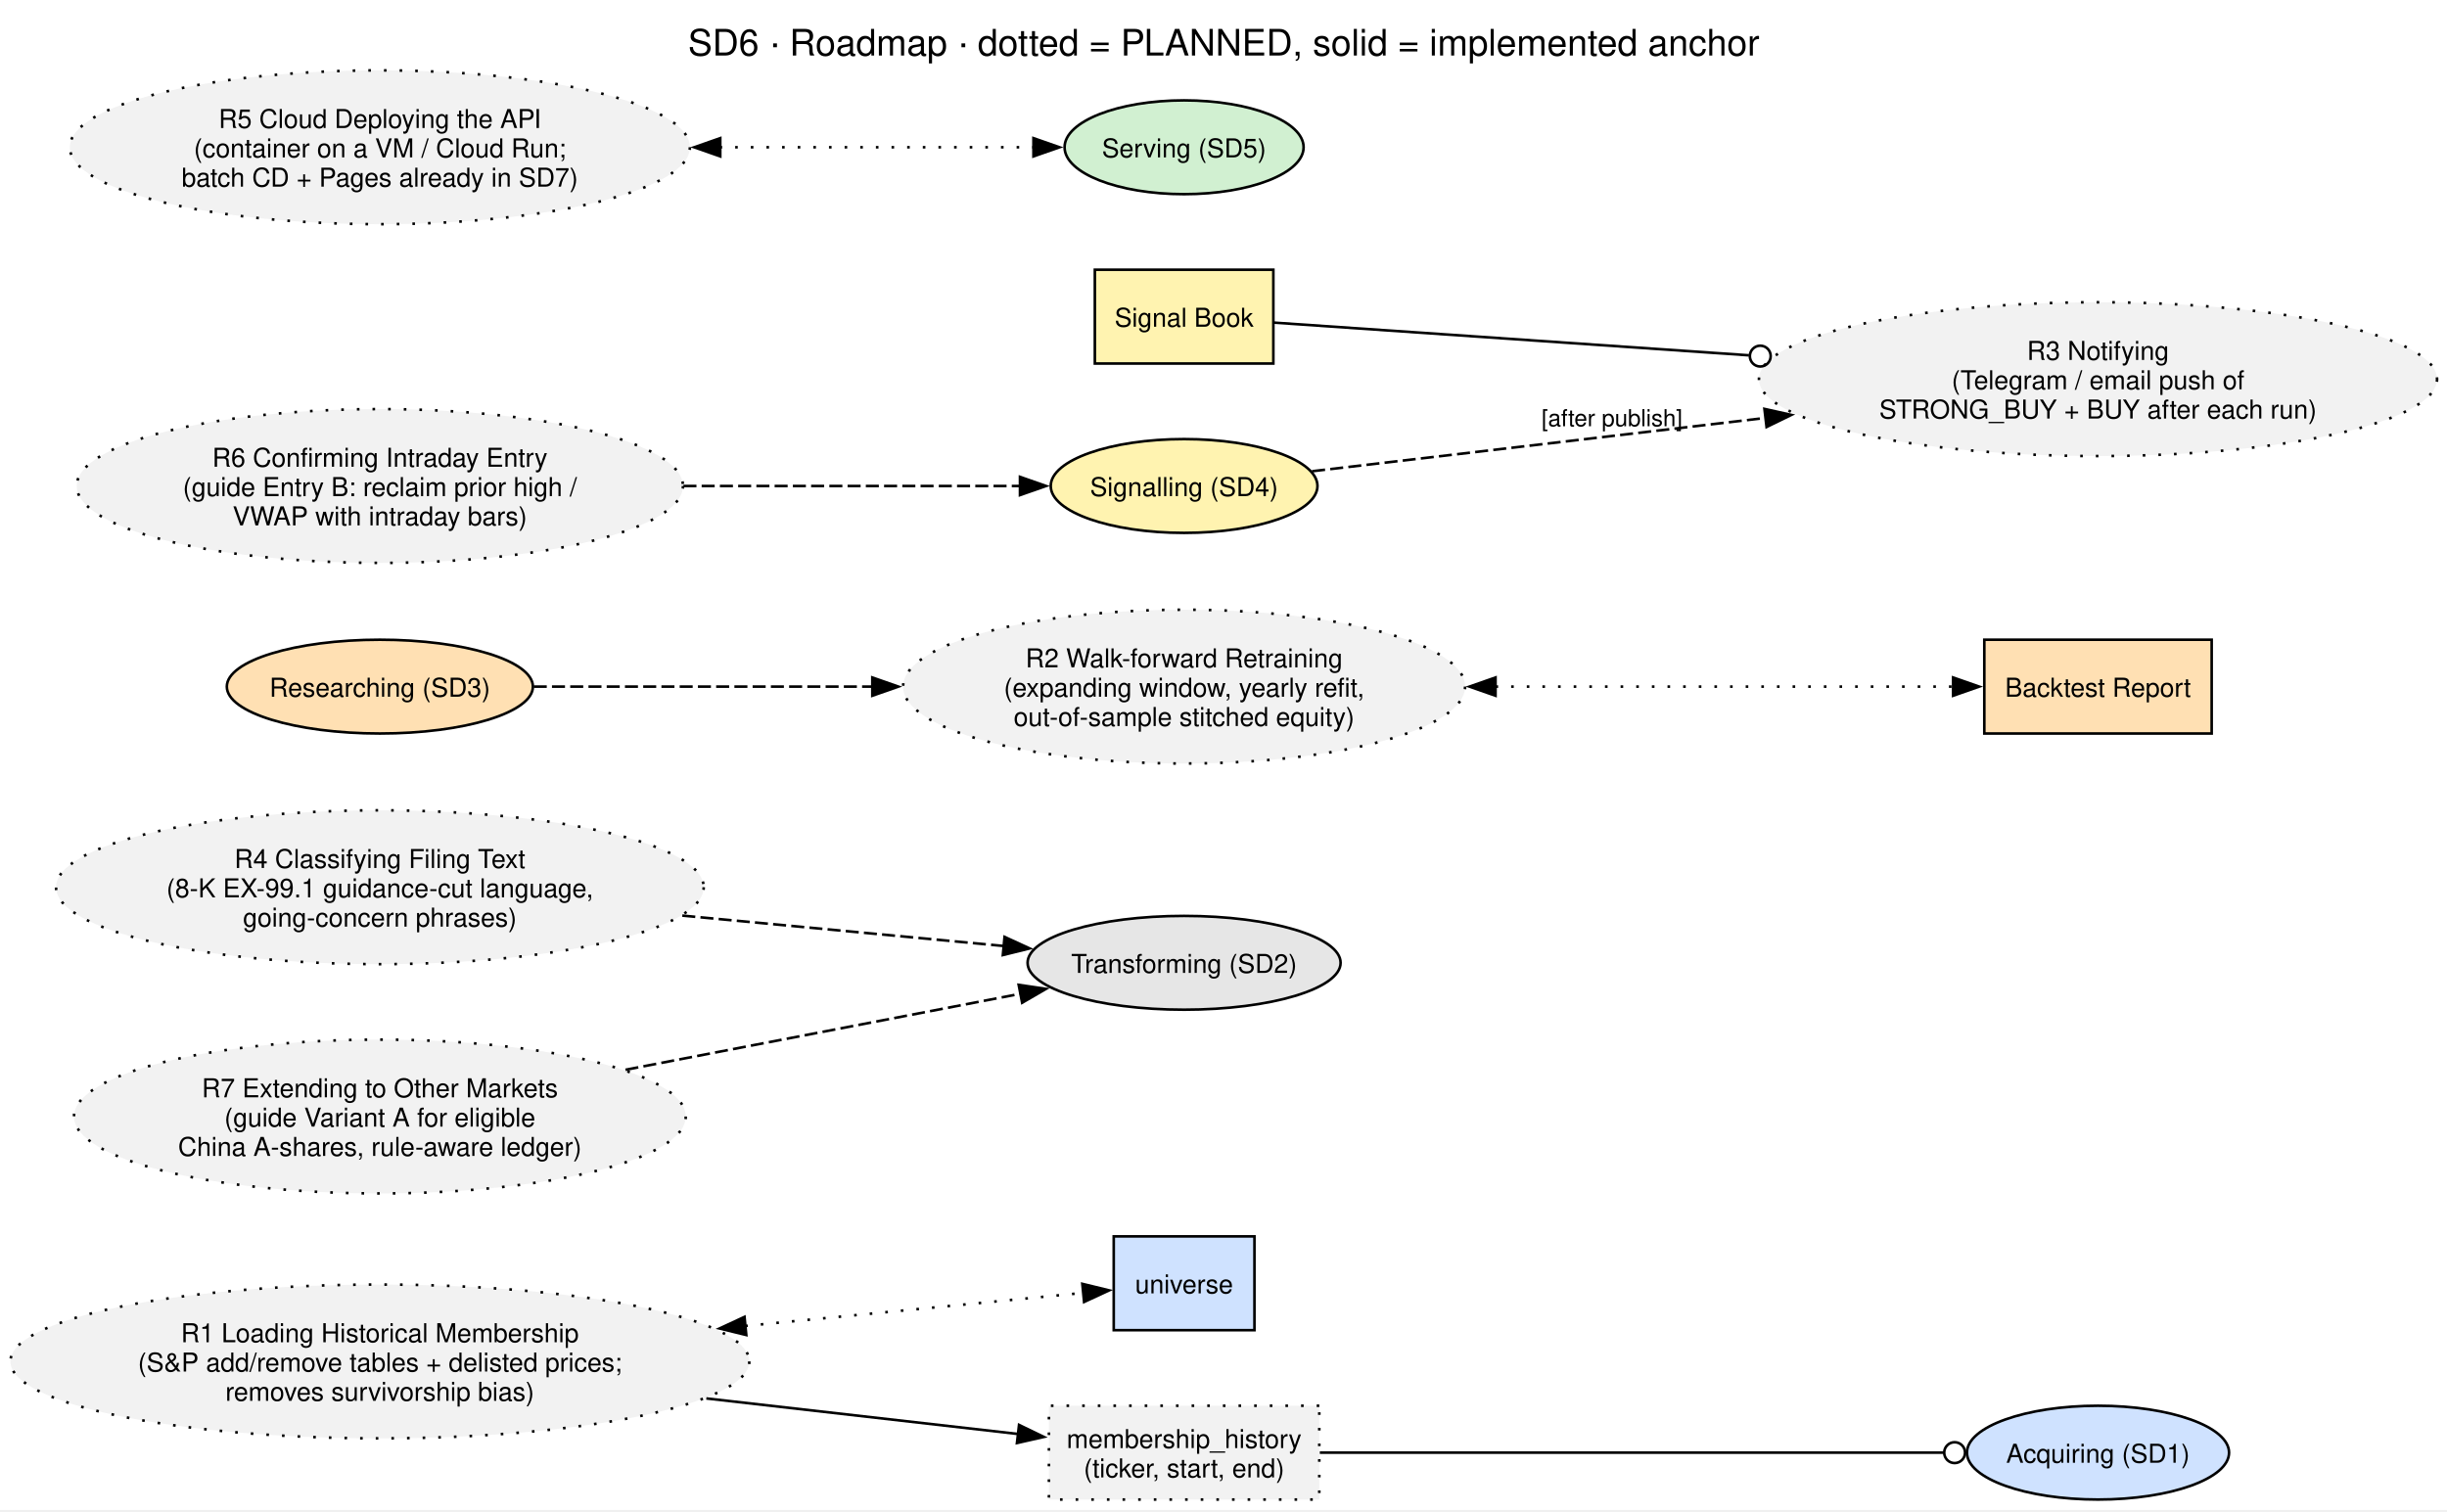
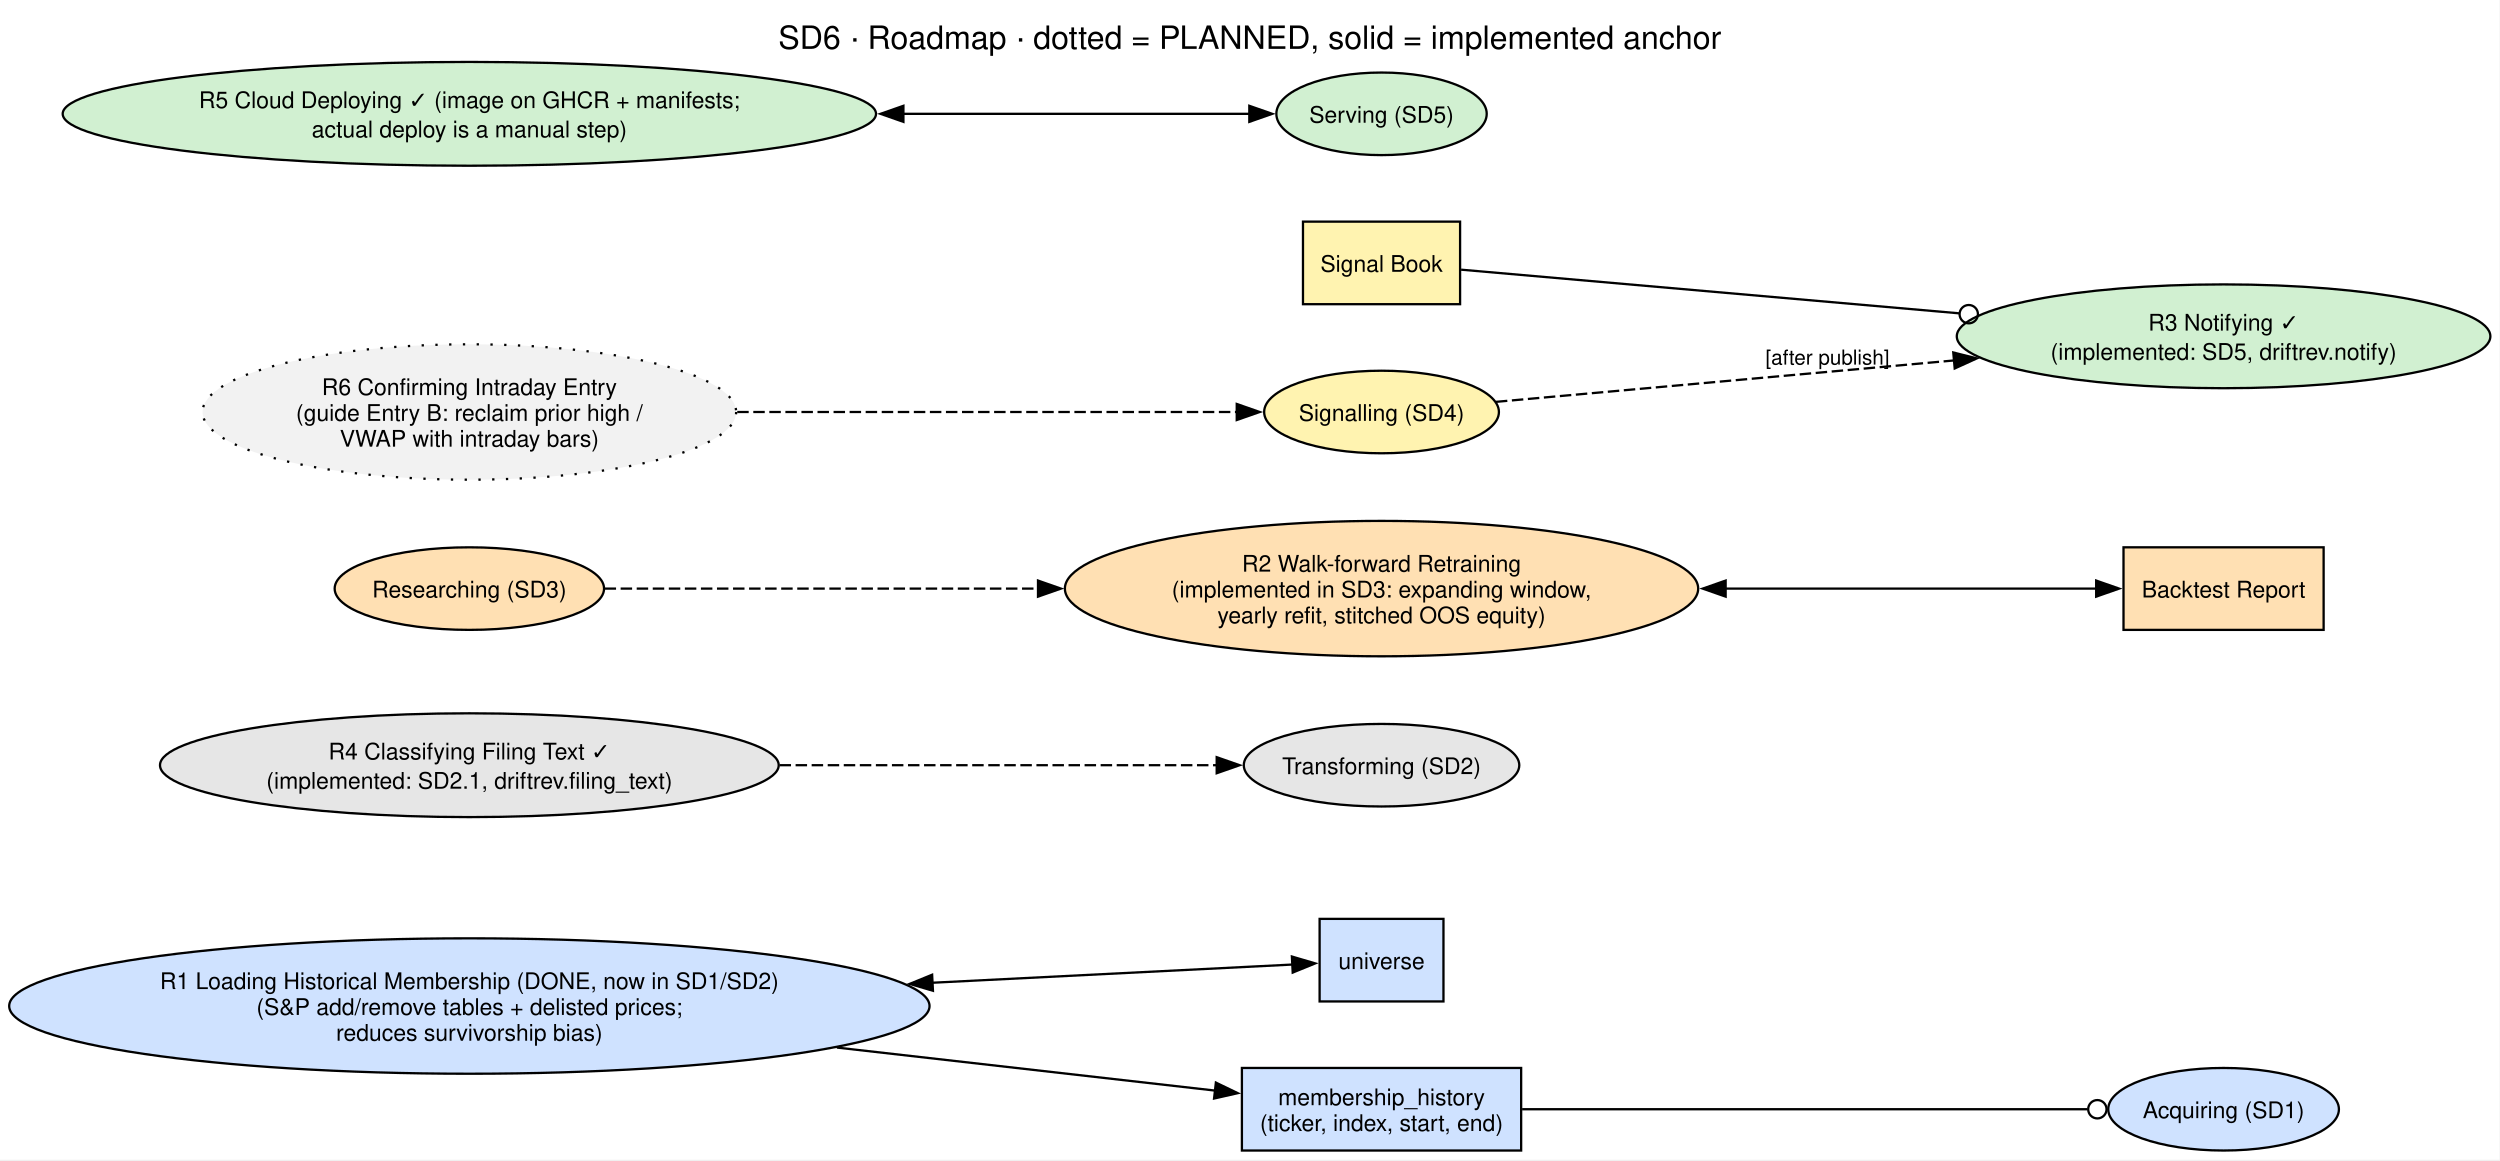
- <svg xmlns="http://www.w3.org/2000/svg" width="939pt" height="580pt" viewBox="0.00 0.00 939.00 580.00">
-   <g id="graph0" class="graph" transform="scale(1 1) rotate(0) translate(4 575.52)">
-     <polygon fill="white" stroke="none" points="-4,4 -4,-575.52 935.18,-575.52 935.18,4 -4,4" />
-     <text xml:space="preserve" text-anchor="middle" x="465.59" y="-554.22" font-family="Helvetica,sans-Serif" font-size="14.00">SD6 · Roadmap · dotted = PLANNED, solid = implemented anchor</text>
+ <svg xmlns="http://www.w3.org/2000/svg" width="1090pt" height="506pt" viewBox="0.00 0.00 1090.00 506.00">
+   <g id="graph0" class="graph" transform="scale(1 1) rotate(0) translate(4 501.63)">
+     <polygon fill="white" stroke="none" points="-4,4 -4,-501.63 1085.8,-501.63 1085.8,4 -4,4" />
+     <text xml:space="preserve" text-anchor="middle" x="540.9" y="-480.33" font-family="Helvetica,sans-Serif" font-size="14.00">SD6 · Roadmap · dotted = PLANNED, solid = implemented anchor</text>
    <g id="node1" class="node">
-       <ellipse fill="#cfe2ff" stroke="black" cx="801.08" cy="-18" rx="50.29" ry="18" />
-       <text xml:space="preserve" text-anchor="middle" x="801.08" y="-14.12" font-family="Helvetica,sans-Serif" font-size="10.00">Acquiring (SD1)</text>
+       <ellipse fill="#cfe2ff" stroke="black" cx="965.48" cy="-18" rx="50.29" ry="18" />
+       <text xml:space="preserve" text-anchor="middle" x="965.48" y="-14.12" font-family="Helvetica,sans-Serif" font-size="10.00">Acquiring (SD1)</text>
    </g>
    <g id="node2" class="node">
-       <ellipse fill="#e6e6e6" stroke="black" cx="450.38" cy="-206" rx="60.06" ry="18" />
-       <text xml:space="preserve" text-anchor="middle" x="450.38" y="-202.12" font-family="Helvetica,sans-Serif" font-size="10.00">Transforming (SD2)</text>
+       <ellipse fill="#e6e6e6" stroke="black" cx="598.35" cy="-168" rx="60.06" ry="18" />
+       <text xml:space="preserve" text-anchor="middle" x="598.35" y="-164.12" font-family="Helvetica,sans-Serif" font-size="10.00">Transforming (SD2)</text>
    </g>
    <g id="node3" class="node">
-       <ellipse fill="#ffe0b3" stroke="black" cx="141.77" cy="-312" rx="58.73" ry="18" />
-       <text xml:space="preserve" text-anchor="middle" x="141.77" y="-308.12" font-family="Helvetica,sans-Serif" font-size="10.00">Researching (SD3)</text>
+       <ellipse fill="#ffe0b3" stroke="black" cx="200.64" cy="-245" rx="58.73" ry="18" />
+       <text xml:space="preserve" text-anchor="middle" x="200.64" y="-241.12" font-family="Helvetica,sans-Serif" font-size="10.00">Researching (SD3)</text>
    </g>
    <g id="node11" class="node">
-       <ellipse fill="#f2f2f2" stroke="black" stroke-dasharray="1,5" cx="450.38" cy="-312" rx="107.83" ry="29.52" />
-       <text xml:space="preserve" text-anchor="middle" x="450.38" y="-319.38" font-family="Helvetica,sans-Serif" font-size="10.00">R2 Walk-forward Retraining</text>
-       <text xml:space="preserve" text-anchor="middle" x="450.38" y="-308.12" font-family="Helvetica,sans-Serif" font-size="10.00">(expanding window, yearly refit,</text>
-       <text xml:space="preserve" text-anchor="middle" x="450.38" y="-296.88" font-family="Helvetica,sans-Serif" font-size="10.00">out-of-sample stitched equity)</text>
+       <ellipse fill="#ffe0b3" stroke="black" cx="598.35" cy="-245" rx="138.06" ry="29.52" />
+       <text xml:space="preserve" text-anchor="middle" x="598.35" y="-252.38" font-family="Helvetica,sans-Serif" font-size="10.00">R2 Walk-forward Retraining</text>
+       <text xml:space="preserve" text-anchor="middle" x="598.35" y="-241.12" font-family="Helvetica,sans-Serif" font-size="10.00">(implemented in SD3: expanding window,</text>
+       <text xml:space="preserve" text-anchor="middle" x="598.35" y="-229.88" font-family="Helvetica,sans-Serif" font-size="10.00">yearly refit, stitched OOS equity)</text>
    </g>
    <g id="edge4" class="edge">
-       <path fill="none" stroke="black" stroke-dasharray="5,2" d="M200.81,-312C237.54,-312 286.36,-312 331,-312" />
-       <polygon fill="black" stroke="black" points="330.74,-315.5 340.74,-312 330.74,-308.5 330.74,-315.5" />
+       <path fill="none" stroke="black" stroke-dasharray="5,2" d="M259.6,-245C309.22,-245 382.87,-245 448.74,-245" />
+       <polygon fill="black" stroke="black" points="448.57,-248.5 458.57,-245 448.57,-241.5 448.57,-248.5" />
    </g>
    <g id="node4" class="node">
-       <ellipse fill="#fff3b0" stroke="black" cx="450.38" cy="-389" rx="51.18" ry="18" />
-       <text xml:space="preserve" text-anchor="middle" x="450.38" y="-385.12" font-family="Helvetica,sans-Serif" font-size="10.00">Signalling (SD4)</text>
+       <ellipse fill="#fff3b0" stroke="black" cx="598.35" cy="-322" rx="51.18" ry="18" />
+       <text xml:space="preserve" text-anchor="middle" x="598.35" y="-318.12" font-family="Helvetica,sans-Serif" font-size="10.00">Signalling (SD4)</text>
    </g>
    <g id="node12" class="node">
-       <ellipse fill="#f2f2f2" stroke="black" stroke-dasharray="1,5" cx="801.08" cy="-430" rx="130.11" ry="29.52" />
-       <text xml:space="preserve" text-anchor="middle" x="801.08" y="-437.38" font-family="Helvetica,sans-Serif" font-size="10.00">R3 Notifying</text>
-       <text xml:space="preserve" text-anchor="middle" x="801.08" y="-426.12" font-family="Helvetica,sans-Serif" font-size="10.00">(Telegram / email push of</text>
-       <text xml:space="preserve" text-anchor="middle" x="801.08" y="-414.88" font-family="Helvetica,sans-Serif" font-size="10.00">STRONG_BUY + BUY after each run)</text>
+       <ellipse fill="#d1f0d1" stroke="black" cx="965.48" cy="-355" rx="116.32" ry="22.63" />
+       <text xml:space="preserve" text-anchor="middle" x="965.48" y="-357.5" font-family="Helvetica,sans-Serif" font-size="10.00">R3 Notifying ✓</text>
+       <text xml:space="preserve" text-anchor="middle" x="965.48" y="-344.75" font-family="Helvetica,sans-Serif" font-size="10.00">(implemented: SD5, driftrev.notify)</text>
    </g>
    <g id="edge6" class="edge">
-       <path fill="none" stroke="black" stroke-dasharray="5,2" d="M499.5,-394.66C544.35,-399.93 613.22,-408.03 673.73,-415.14" />
-       <polygon fill="black" stroke="black" points="673.07,-418.59 683.41,-416.28 673.89,-411.64 673.07,-418.59" />
-       <text xml:space="preserve" text-anchor="middle" x="614.59" y="-411.93" font-family="Helvetica,sans-Serif" font-size="9.00">[after publish]</text>
+       <path fill="none" stroke="black" stroke-dasharray="5,2" d="M648.21,-326.42C699.11,-331.02 780.7,-338.39 848.26,-344.5" />
+       <polygon fill="black" stroke="black" points="847.62,-347.95 857.89,-345.37 848.25,-340.98 847.62,-347.95" />
+       <text xml:space="preserve" text-anchor="middle" x="792.78" y="-342.66" font-family="Helvetica,sans-Serif" font-size="9.00">[after publish]</text>
    </g>
    <g id="node5" class="node">
-       <ellipse fill="#d1f0d1" stroke="black" cx="450.38" cy="-519" rx="45.86" ry="18" />
-       <text xml:space="preserve" text-anchor="middle" x="450.38" y="-515.12" font-family="Helvetica,sans-Serif" font-size="10.00">Serving (SD5)</text>
+       <ellipse fill="#d1f0d1" stroke="black" cx="598.35" cy="-452" rx="45.86" ry="18" />
+       <text xml:space="preserve" text-anchor="middle" x="598.35" y="-448.12" font-family="Helvetica,sans-Serif" font-size="10.00">Serving (SD5)</text>
    </g>
    <g id="node6" class="node">
-       <polygon fill="#cfe2ff" stroke="black" points="477.38,-101 423.38,-101 423.38,-65 477.38,-65 477.38,-101" />
-       <text xml:space="preserve" text-anchor="middle" x="450.38" y="-79.12" font-family="Helvetica,sans-Serif" font-size="10.00">universe</text>
+       <polygon fill="#cfe2ff" stroke="black" points="625.35,-101 571.35,-101 571.35,-65 625.35,-65 625.35,-101" />
+       <text xml:space="preserve" text-anchor="middle" x="598.35" y="-79.12" font-family="Helvetica,sans-Serif" font-size="10.00">universe</text>
    </g>
    <g id="node7" class="node">
-       <polygon fill="#ffe0b3" stroke="black" points="844.7,-330 757.45,-330 757.45,-294 844.7,-294 844.7,-330" />
-       <text xml:space="preserve" text-anchor="middle" x="801.08" y="-308.12" font-family="Helvetica,sans-Serif" font-size="10.00">Backtest Report</text>
+       <polygon fill="#ffe0b3" stroke="black" points="1009.1,-263 921.85,-263 921.85,-227 1009.1,-227 1009.1,-263" />
+       <text xml:space="preserve" text-anchor="middle" x="965.48" y="-241.12" font-family="Helvetica,sans-Serif" font-size="10.00">Backtest Report</text>
    </g>
    <g id="node8" class="node">
-       <polygon fill="#fff3b0" stroke="black" points="484.63,-472 416.13,-472 416.13,-436 484.63,-436 484.63,-472" />
-       <text xml:space="preserve" text-anchor="middle" x="450.38" y="-450.12" font-family="Helvetica,sans-Serif" font-size="10.00">Signal Book</text>
+       <polygon fill="#fff3b0" stroke="black" points="632.6,-405 564.1,-405 564.1,-369 632.6,-369 632.6,-405" />
+       <text xml:space="preserve" text-anchor="middle" x="598.35" y="-383.12" font-family="Helvetica,sans-Serif" font-size="10.00">Signal Book</text>
    </g>
    <g id="edge7" class="edge">
-       <path fill="none" stroke="black" d="M484.82,-451.7C526.74,-448.81 601.14,-443.69 667.13,-439.15" />
-       <ellipse fill="none" stroke="black" cx="671.48" cy="-438.85" rx="4" ry="4" />
+       <path fill="none" stroke="black" d="M633.04,-384.05C682,-379.76 775.15,-371.59 850.27,-365.01" />
+       <ellipse fill="none" stroke="black" cx="854.38" cy="-364.65" rx="4" ry="4" />
    </g>
    <g id="node9" class="node">
-       <ellipse fill="#f2f2f2" stroke="black" stroke-dasharray="1,5" cx="141.77" cy="-53" rx="141.77" ry="29.52" />
-       <text xml:space="preserve" text-anchor="middle" x="141.77" y="-60.38" font-family="Helvetica,sans-Serif" font-size="10.00">R1 Loading Historical Membership</text>
-       <text xml:space="preserve" text-anchor="middle" x="141.77" y="-49.12" font-family="Helvetica,sans-Serif" font-size="10.00">(S&amp;P add/remove tables + delisted prices;</text>
-       <text xml:space="preserve" text-anchor="middle" x="141.77" y="-37.88" font-family="Helvetica,sans-Serif" font-size="10.00">removes survivorship bias)</text>
+       <ellipse fill="#cfe2ff" stroke="black" cx="200.64" cy="-63" rx="200.64" ry="29.52" />
+       <text xml:space="preserve" text-anchor="middle" x="200.64" y="-70.38" font-family="Helvetica,sans-Serif" font-size="10.00">R1 Loading Historical Membership (DONE, now in SD1/SD2)</text>
+       <text xml:space="preserve" text-anchor="middle" x="200.64" y="-59.12" font-family="Helvetica,sans-Serif" font-size="10.00">(S&amp;P add/remove tables + delisted prices;</text>
+       <text xml:space="preserve" text-anchor="middle" x="200.64" y="-47.88" font-family="Helvetica,sans-Serif" font-size="10.00">reduces survivorship bias)</text>
    </g>
    <g id="edge3" class="edge">
-       <path fill="none" stroke="black" stroke-dasharray="1,5" d="M281.96,-66.62C329.65,-71.28 379.17,-76.13 411.87,-79.33" />
-       <polygon fill="black" stroke="black" points="282.38,-63.14 272.09,-65.65 281.7,-70.11 282.38,-63.14" />
-       <polygon fill="black" stroke="black" points="411.32,-82.79 421.61,-80.28 412,-75.83 411.32,-82.79" />
+       <path fill="none" stroke="black" d="M402.25,-73.14C462.53,-76.19 522.47,-79.22 559.68,-81.1" />
+       <polygon fill="black" stroke="black" points="402.77,-69.66 392.6,-72.65 402.41,-76.65 402.77,-69.66" />
+       <polygon fill="black" stroke="black" points="559.26,-84.58 569.43,-81.59 559.62,-77.59 559.26,-84.58" />
    </g>
    <g id="node10" class="node">
-       <polygon fill="#f2f2f2" stroke="black" stroke-dasharray="1,5" points="502.26,-36 398.51,-36 398.51,0 502.26,0 502.26,-36" />
-       <text xml:space="preserve" text-anchor="middle" x="450.38" y="-19.75" font-family="Helvetica,sans-Serif" font-size="10.00">membership_history</text>
-       <text xml:space="preserve" text-anchor="middle" x="450.38" y="-8.5" font-family="Helvetica,sans-Serif" font-size="10.00">(ticker, start, end)</text>
+       <polygon fill="#cfe2ff" stroke="black" points="659.22,-36 537.47,-36 537.47,0 659.22,0 659.22,-36" />
+       <text xml:space="preserve" text-anchor="middle" x="598.35" y="-19.75" font-family="Helvetica,sans-Serif" font-size="10.00">membership_history</text>
+       <text xml:space="preserve" text-anchor="middle" x="598.35" y="-8.5" font-family="Helvetica,sans-Serif" font-size="10.00">(ticker, index, start, end)</text>
    </g>
    <g id="edge1" class="edge">
-       <path fill="none" stroke="black" d="M267.04,-38.81C308.2,-34.12 352.27,-29.09 386.76,-25.15" />
-       <polygon fill="black" stroke="black" points="387.04,-28.64 396.57,-24.03 386.24,-21.69 387.04,-28.64" />
+       <path fill="none" stroke="black" d="M360.88,-44.89C418.1,-38.38 479.79,-31.37 525.82,-26.13" />
+       <polygon fill="black" stroke="black" points="526.12,-29.62 535.66,-25.01 525.33,-22.67 526.12,-29.62" />
    </g>
    <g id="edge2" class="edge">
-       <path fill="none" stroke="black" d="M502.46,-18C566.18,-18 674.89,-18 741.8,-18" />
-       <ellipse fill="none" stroke="black" cx="746.06" cy="-18" rx="4" ry="4" />
+       <path fill="none" stroke="black" d="M659.64,-18C727.97,-18 838.6,-18 906.12,-18" />
+       <ellipse fill="none" stroke="black" cx="910.45" cy="-18" rx="4" ry="4" />
    </g>
    <g id="edge5" class="edge">
-       <path fill="none" stroke="black" stroke-dasharray="1,5" d="M569.88,-312C629.43,-312 698.7,-312 745.58,-312" />
-       <polygon fill="black" stroke="black" points="569.89,-308.5 559.89,-312 569.89,-315.5 569.89,-308.5" />
-       <polygon fill="black" stroke="black" points="745.48,-315.5 755.48,-312 745.48,-308.5 745.48,-315.5" />
+       <path fill="none" stroke="black" d="M748.07,-245C805.37,-245 867.29,-245 910.15,-245" />
+       <polygon fill="black" stroke="black" points="748.38,-241.5 738.38,-245 748.38,-248.5 748.38,-241.5" />
+       <polygon fill="black" stroke="black" points="909.93,-248.5 919.93,-245 909.93,-241.5 909.93,-248.5" />
    </g>
    <g id="node13" class="node">
-       <ellipse fill="#f2f2f2" stroke="black" stroke-dasharray="1,5" cx="141.77" cy="-235" rx="124.27" ry="29.52" />
-       <text xml:space="preserve" text-anchor="middle" x="141.77" y="-242.38" font-family="Helvetica,sans-Serif" font-size="10.00">R4 Classifying Filing Text</text>
-       <text xml:space="preserve" text-anchor="middle" x="141.77" y="-231.12" font-family="Helvetica,sans-Serif" font-size="10.00">(8-K EX-99.1 guidance-cut language,</text>
-       <text xml:space="preserve" text-anchor="middle" x="141.77" y="-219.88" font-family="Helvetica,sans-Serif" font-size="10.00">going-concern phrases)</text>
+       <ellipse fill="#e6e6e6" stroke="black" cx="200.64" cy="-168" rx="134.88" ry="22.63" />
+       <text xml:space="preserve" text-anchor="middle" x="200.64" y="-170.5" font-family="Helvetica,sans-Serif" font-size="10.00">R4 Classifying Filing Text ✓</text>
+       <text xml:space="preserve" text-anchor="middle" x="200.64" y="-157.75" font-family="Helvetica,sans-Serif" font-size="10.00">(implemented: SD2.1, driftrev.filing_text)</text>
    </g>
    <g id="edge8" class="edge">
-       <path fill="none" stroke="black" stroke-dasharray="5,2" d="M257.82,-224.12C299.37,-220.19 344.93,-215.88 381.19,-212.45" />
-       <polygon fill="black" stroke="black" points="381.48,-215.94 391.11,-211.51 380.83,-208.97 381.48,-215.94" />
+       <path fill="none" stroke="black" stroke-dasharray="5,2" d="M335.88,-168C399.89,-168 473.82,-168 526.71,-168" />
+       <polygon fill="black" stroke="black" points="526.48,-171.5 536.48,-168 526.48,-164.5 526.48,-171.5" />
    </g>
    <g id="node14" class="node">
-       <ellipse fill="#f2f2f2" stroke="black" stroke-dasharray="1,5" cx="141.77" cy="-519" rx="118.97" ry="29.52" />
-       <text xml:space="preserve" text-anchor="middle" x="141.77" y="-526.38" font-family="Helvetica,sans-Serif" font-size="10.00">R5 Cloud Deploying the API</text>
-       <text xml:space="preserve" text-anchor="middle" x="141.77" y="-515.12" font-family="Helvetica,sans-Serif" font-size="10.00">(container on a VM / Cloud Run;</text>
-       <text xml:space="preserve" text-anchor="middle" x="141.77" y="-503.88" font-family="Helvetica,sans-Serif" font-size="10.00">batch CD + Pages already in SD7)</text>
+       <ellipse fill="#d1f0d1" stroke="black" cx="200.64" cy="-452" rx="177.31" ry="22.63" />
+       <text xml:space="preserve" text-anchor="middle" x="200.64" y="-454.5" font-family="Helvetica,sans-Serif" font-size="10.00">R5 Cloud Deploying ✓ (image on GHCR + manifests;</text>
+       <text xml:space="preserve" text-anchor="middle" x="200.64" y="-441.75" font-family="Helvetica,sans-Serif" font-size="10.00">actual deploy is a manual step)</text>
    </g>
    <g id="edge9" class="edge">
-       <path fill="none" stroke="black" stroke-dasharray="1,5" d="M272.11,-519C314.34,-519 359.05,-519 393,-519" />
-       <polygon fill="black" stroke="black" points="272.39,-515.5 262.39,-519 272.39,-522.5 272.39,-515.5" />
-       <polygon fill="black" stroke="black" points="392.57,-522.5 402.57,-519 392.57,-515.5 392.57,-522.5" />
+       <path fill="none" stroke="black" d="M389.66,-452C444.75,-452 500.87,-452 540.86,-452" />
+       <polygon fill="black" stroke="black" points="389.89,-448.5 379.89,-452 389.89,-455.5 389.89,-448.5" />
+       <polygon fill="black" stroke="black" points="540.7,-455.5 550.7,-452 540.7,-448.5 540.7,-455.5" />
    </g>
    <g id="node15" class="node">
-       <ellipse fill="#f2f2f2" stroke="black" stroke-dasharray="1,5" cx="141.77" cy="-389" rx="116.32" ry="29.52" />
-       <text xml:space="preserve" text-anchor="middle" x="141.77" y="-396.38" font-family="Helvetica,sans-Serif" font-size="10.00">R6 Confirming Intraday Entry</text>
-       <text xml:space="preserve" text-anchor="middle" x="141.77" y="-385.12" font-family="Helvetica,sans-Serif" font-size="10.00">(guide Entry B: reclaim prior high /</text>
-       <text xml:space="preserve" text-anchor="middle" x="141.77" y="-373.88" font-family="Helvetica,sans-Serif" font-size="10.00">VWAP with intraday bars)</text>
+       <ellipse fill="#f2f2f2" stroke="black" stroke-dasharray="1,5" cx="200.64" cy="-322" rx="116.32" ry="29.52" />
+       <text xml:space="preserve" text-anchor="middle" x="200.64" y="-329.38" font-family="Helvetica,sans-Serif" font-size="10.00">R6 Confirming Intraday Entry</text>
+       <text xml:space="preserve" text-anchor="middle" x="200.64" y="-318.12" font-family="Helvetica,sans-Serif" font-size="10.00">(guide Entry B: reclaim prior high /</text>
+       <text xml:space="preserve" text-anchor="middle" x="200.64" y="-306.88" font-family="Helvetica,sans-Serif" font-size="10.00">VWAP with intraday bars)</text>
    </g>
    <g id="edge10" class="edge">
-       <path fill="none" stroke="black" stroke-dasharray="5,2" d="M258.25,-389C302.25,-389 350.68,-389 387.79,-389" />
-       <polygon fill="black" stroke="black" points="387.4,-392.5 397.4,-389 387.4,-385.5 387.4,-392.5" />
-     </g>
-     <g id="node16" class="node">
-       <ellipse fill="#f2f2f2" stroke="black" stroke-dasharray="1,5" cx="141.77" cy="-147" rx="117.38" ry="29.52" />
-       <text xml:space="preserve" text-anchor="middle" x="141.77" y="-154.38" font-family="Helvetica,sans-Serif" font-size="10.00">R7 Extending to Other Markets</text>
-       <text xml:space="preserve" text-anchor="middle" x="141.77" y="-143.12" font-family="Helvetica,sans-Serif" font-size="10.00">(guide Variant A for eligible</text>
-       <text xml:space="preserve" text-anchor="middle" x="141.77" y="-131.88" font-family="Helvetica,sans-Serif" font-size="10.00">China A-shares, rule-aware ledger)</text>
-     </g>
-     <g id="edge11" class="edge">
-       <path fill="none" stroke="black" stroke-dasharray="5,2" d="M236.02,-164.94C285.18,-174.4 344.14,-185.75 387.61,-194.11" />
-       <polygon fill="black" stroke="black" points="386.9,-197.54 397.39,-195.99 388.23,-190.67 386.9,-197.54" />
+       <path fill="none" stroke="black" stroke-dasharray="5,2" d="M317.43,-322C388.74,-322 477.34,-322 535.52,-322" />
+       <polygon fill="black" stroke="black" points="535.22,-325.5 545.22,-322 535.22,-318.5 535.22,-325.5" />
    </g>
  </g>
</svg>
